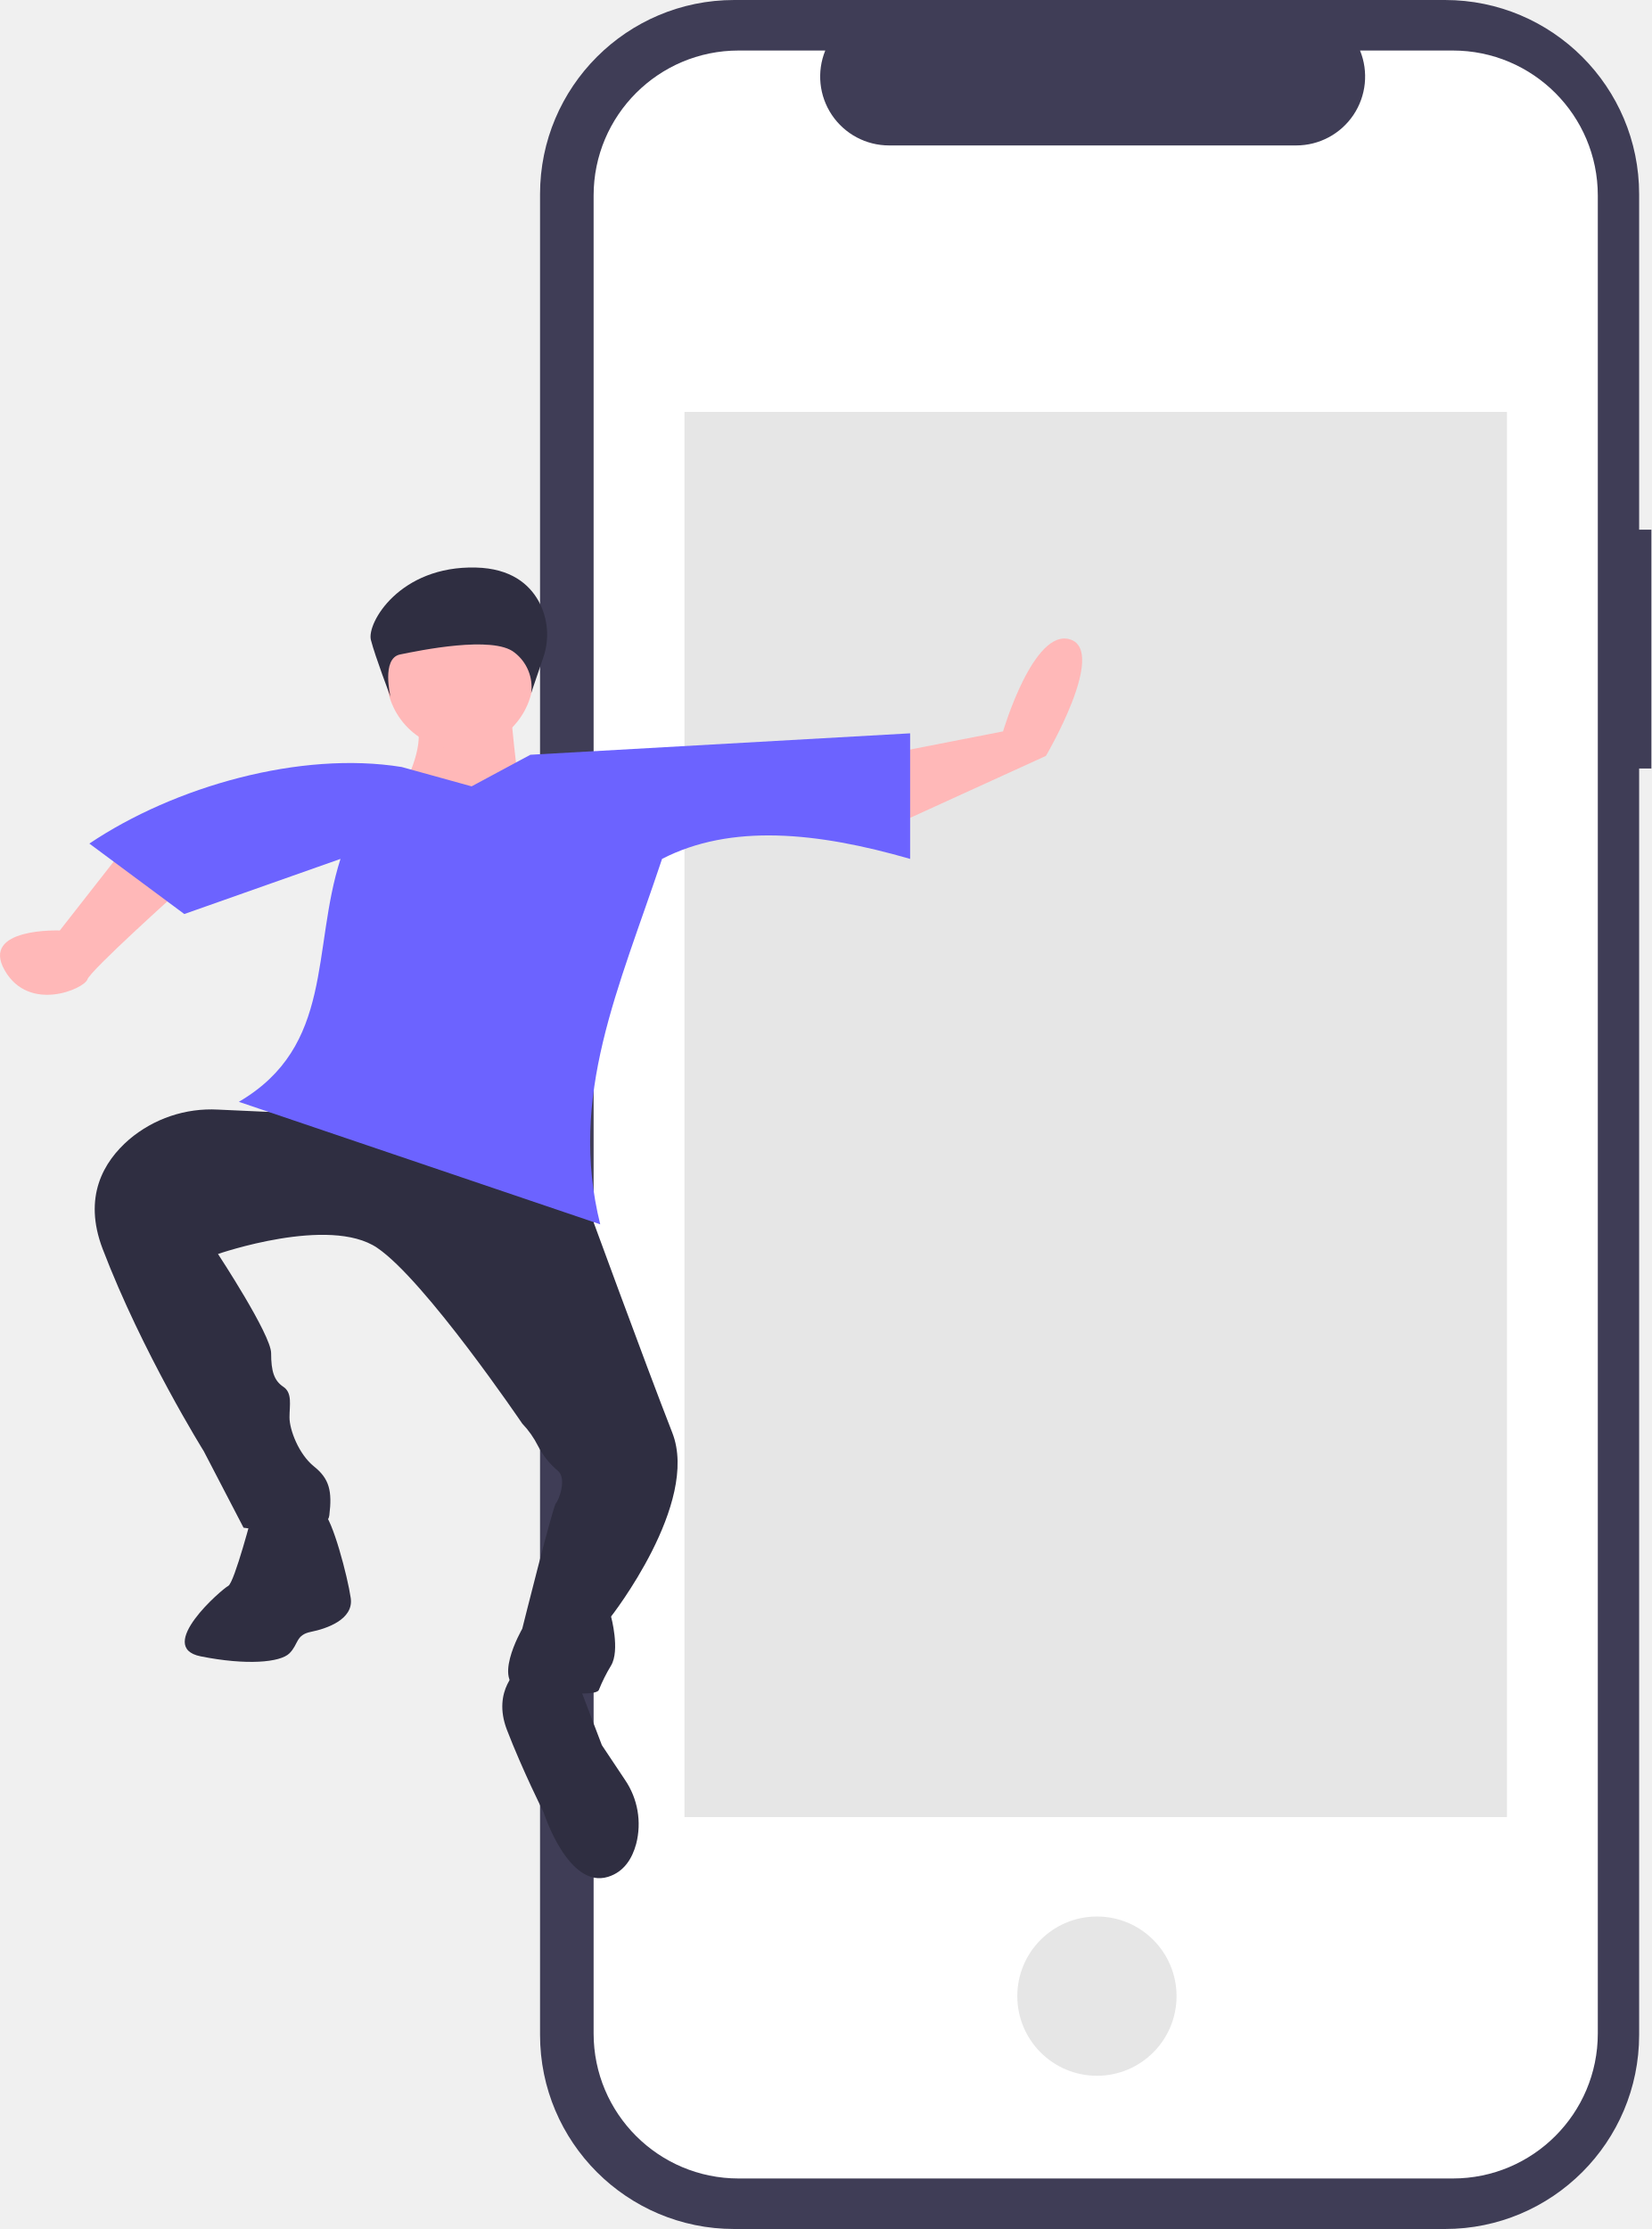
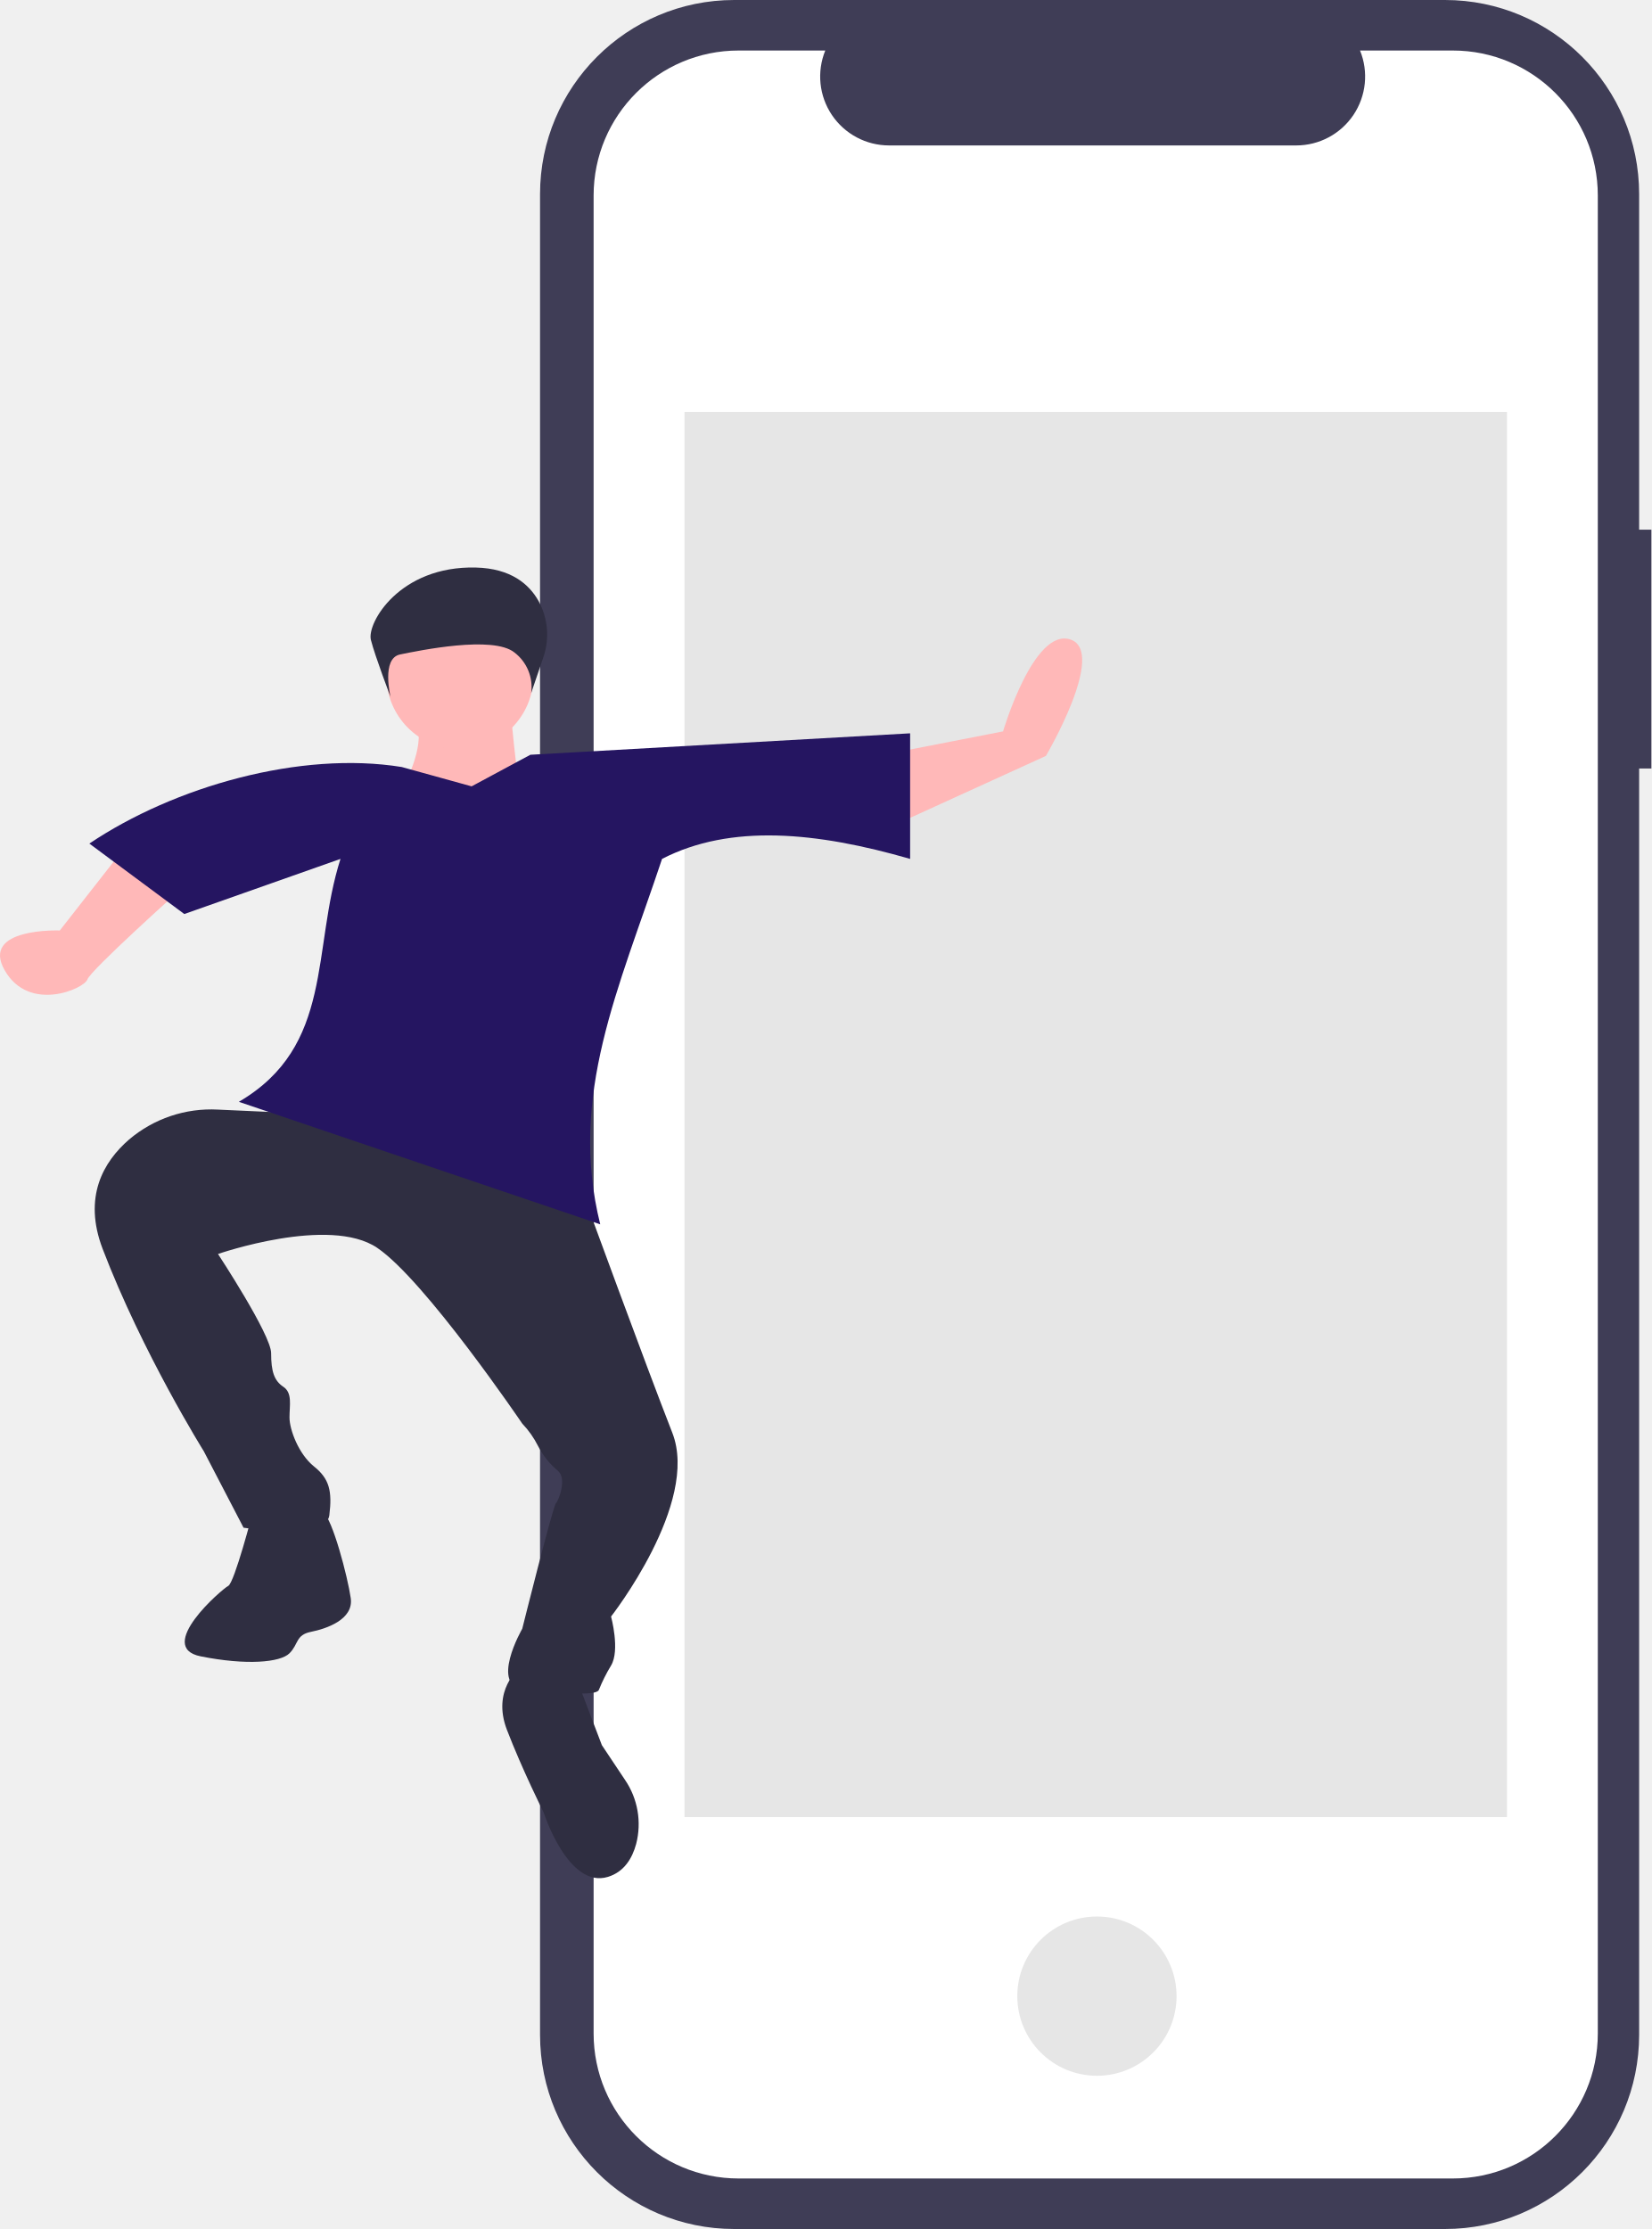
<svg xmlns="http://www.w3.org/2000/svg" id="a4ebeec9-970d-40c3-b86c-968ee0d4742d" data-name="Layer 1" viewBox="0 0 539.228 727.778">
  <path d="M869.614,259.058h-3.999V149.513A63.402,63.402,0,0,0,802.214,86.111H570.127a63.402,63.402,0,0,0-63.402,63.402V750.487A63.402,63.402,0,0,0,570.127,813.889H802.213a63.402,63.402,0,0,0,63.402-63.402V337.034h3.999Z" transform="translate(-330.3859 -86.11098)" fill="#3f3d56" />
  <path d="M804.772,102.606h-30.295a22.495,22.495,0,0,1-20.827,30.991H620.69a22.495,22.495,0,0,1-20.827-30.991H571.567a47.348,47.348,0,0,0-47.348,47.348V750.046a47.348,47.348,0,0,0,47.348,47.348H804.772a47.348,47.348,0,0,0,47.348-47.348h0V149.954A47.348,47.348,0,0,0,804.772,102.606Z" transform="translate(-330.3859 -86.11098)" fill="#fff" />
  <rect x="223.5" y="134.488" width="268.567" height="458.802" fill="#e6e6e6" />
  <path d="M463.69,318.083c12.311,10.259-12.311,42.178-12.311,42.178s58.477,2.28,53.86,2.28-8.464-48.447-8.464-48.447S451.379,307.823,463.69,318.083Z" transform="translate(-330.3859 -86.11098)" fill="#ffb8b8" />
  <path d="M439.915,447.914l53,19,29,12s19,52,28,75-20,60-20,60,3,11,0,16a54.36,54.36,0,0,0-4,8c-1,2-12,1-24,0s-1-20-1-20,10-40,11-41c.934-.934,3.612-7.973.704-10.528a25.95,25.95,0,0,1-6.537-8.13,30.091,30.091,0,0,0-5.167-7.342s-31.695-46.741-47.347-57.37-52,2-52,2,17.347,26.37,17.347,32.37,1,9,4,11,2,6,2,10,3,12,8,16,6,8,5,16-28,4-28,4l-13-25s-20-32-33-66c-6.5-17,.25-28.5,8.625-35.75A41.391,41.391,0,0,1,401.56,448.4l47.007,2.144-33.653-9.63Z" transform="translate(-330.3859 -86.11098)" fill="#2f2e41" />
  <path d="M614.915,358.914l57-26s20-34,8-38-22,30-22,30l-41,8Z" transform="translate(-330.3859 -86.11098)" fill="#ffb8b8" />
  <path d="M388.915,376.914s-29,26-30,29-19,11-27-3,18-13,18-13l18-23Z" transform="translate(-330.3859 -86.11098)" fill="#ffb8b8" />
-   <path d="M359.567,361.544l31,23,51-18c-9.479,29.678-2.052,61.109-33.188,79.315l118,40c-10.444-42.049,6.05-76.858,20.188-119.315,22.395-11.541,50.484-8.811,81,0v-41l-124,7-19.188,10.315L461.567,336.544C428.546,331.191,387.289,342.89,359.567,361.544Z" transform="translate(-330.3859 -86.11098)" fill="#6c63ff" />
+   <path d="M359.567,361.544l31,23,51-18c-9.479,29.678-2.052,61.109-33.188,79.315l118,40c-10.444-42.049,6.05-76.858,20.188-119.315,22.395-11.541,50.484-8.811,81,0v-41l-124,7-19.188,10.315L461.567,336.544C428.546,331.191,387.289,342.89,359.567,361.544Z" transform="translate(-330.3859 -86.11098)" fill="#251561" />
  <path d="M435.915,579.914c3,2,8,21,9,28s-8,10-13,11-4,4-7,7-14,4-29,1,7-22,9-23,8-24,8-24S432.915,577.914,435.915,579.914Z" transform="translate(-330.3859 -86.11098)" fill="#2f2e41" />
  <path d="M518.915,634.914l8,21,7.564,11.346a25.696,25.696,0,0,1,3.632,20.91c-1.274,4.689-3.915,9.119-9.196,10.744-13,4-21-21-21-21s-7-14-12-27,4-20,4-20Z" transform="translate(-330.3859 -86.11098)" fill="#2f2e41" />
  <circle cx="150.175" cy="220.662" r="23.996" fill="#ffb8b8" />
  <path d="M507.763,300.843a22.827,22.827,0,0,0-1.548-18.547c-3.082-5.466-9.018-10.591-20.43-10.88-24.898-.631-35.688,18.142-34.285,23.647s6.422,18.603,6.422,18.603-3.112-12.612,3.112-13.873,30.345-6.306,37.348-.631a14.233,14.233,0,0,1,5.447,13.243Z" transform="translate(-330.3859 -86.11098)" fill="#2f2e41" />
  <circle cx="358.182" cy="651.748" r="26" fill="#e6e6e6" />
</svg>
